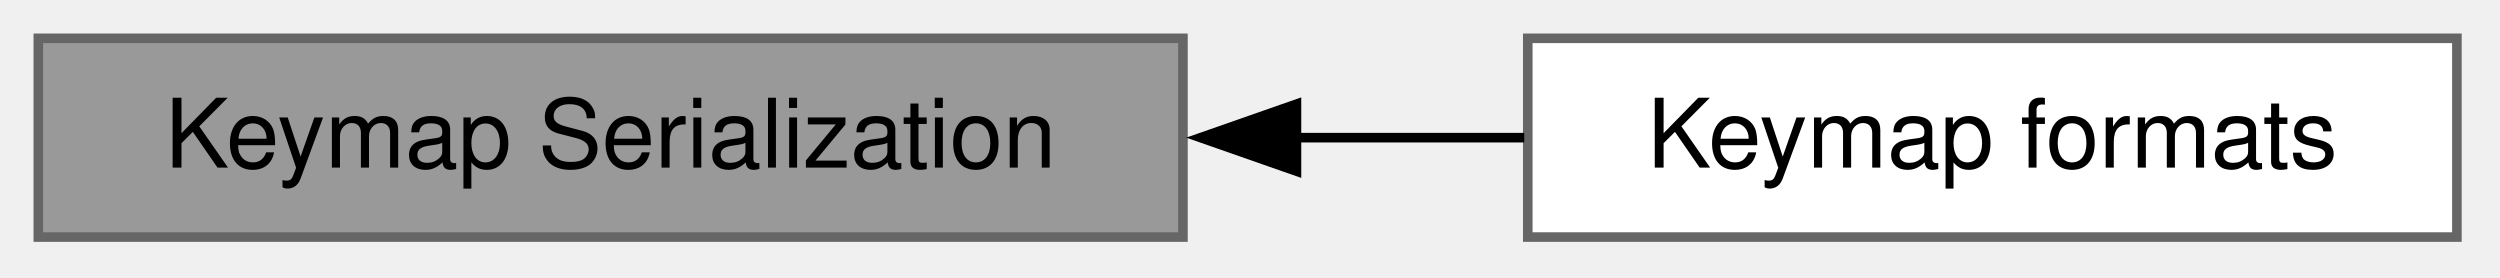
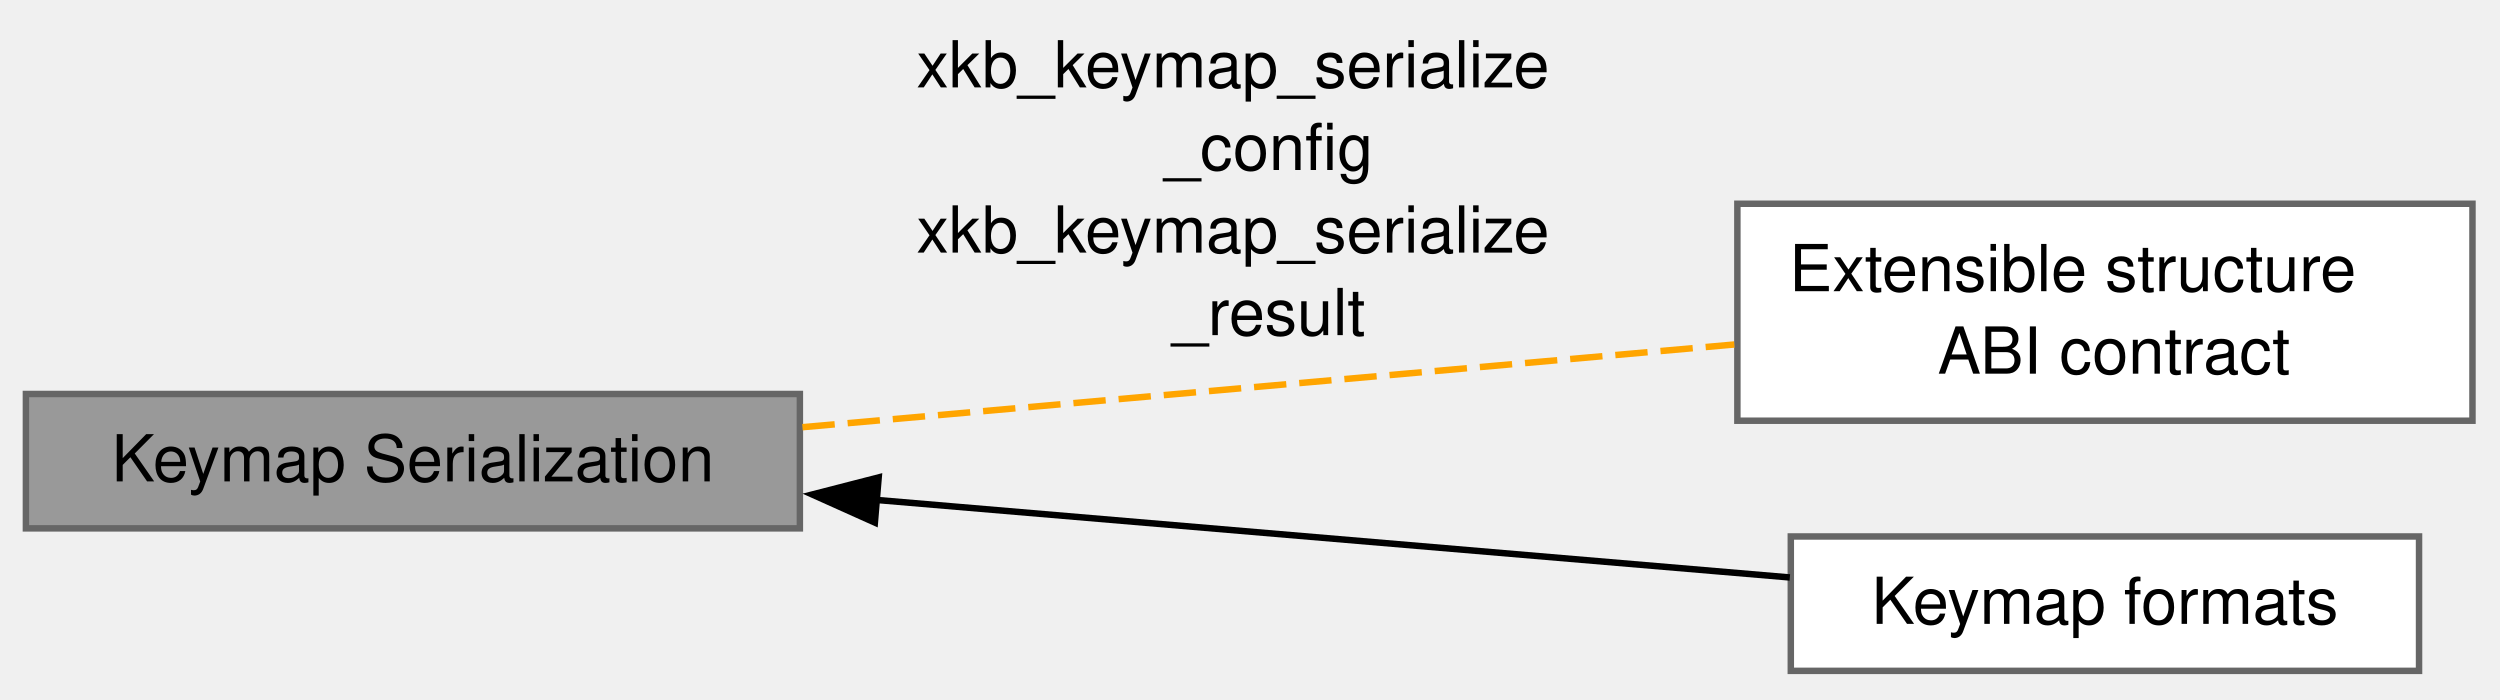
- <svg xmlns="http://www.w3.org/2000/svg" xmlns:xlink="http://www.w3.org/1999/xlink" width="261pt" height="29pt" viewBox="0.00 0.00 261.00 29.00">
-   <g id="graph0" class="graph" transform="scale(1 1) rotate(0) translate(4 24.75)">
+ <svg xmlns="http://www.w3.org/2000/svg" xmlns:xlink="http://www.w3.org/1999/xlink" width="386pt" height="108pt" viewBox="0.00 0.00 386.00 108.00">
+   <g id="graph0" class="graph" transform="scale(1 1) rotate(0) translate(4 103.58)">
+     <g id="Node000003" class="node">
+       <g id="a_Node000003">
+         <a xlink:href="group__abi-struct-contract.html" target="_top" xlink:title="Explains how extensible structures maintain ABI compatibility across library releases.">
+           <polygon fill="white" stroke="#666666" points="377.75,-72.12 264.25,-72.12 264.25,-38.62 377.75,-38.62 377.75,-72.12" />
+           <text xml:space="preserve" text-anchor="start" x="272.25" y="-58.62" font-family="Helvetica,sans-Serif" font-size="10.00">Extensible structure</text>
+           <text xml:space="preserve" text-anchor="middle" x="321" y="-45.88" font-family="Helvetica,sans-Serif" font-size="10.00"> ABI contract</text>
+         </a>
+       </g>
+     </g>
    <g id="Node000001" class="node">
      <g id="a_Node000001">
        <a xlink:title="Serializing keymaps.">
-           <polygon fill="#999999" stroke="#666666" points="119.5,-20.75 0,-20.75 0,0 119.5,0 119.5,-20.75" />
-           <text xml:space="preserve" text-anchor="middle" x="59.75" y="-7.25" font-family="Helvetica,sans-Serif" font-size="10.00">Keymap Serialization</text>
+           <polygon fill="#999999" stroke="#666666" points="119.5,-42.75 0,-42.75 0,-22 119.5,-22 119.5,-42.75" />
+           <text xml:space="preserve" text-anchor="middle" x="59.75" y="-29.25" font-family="Helvetica,sans-Serif" font-size="10.00">Keymap Serialization</text>
        </a>
      </g>
+     </g>
+     <g id="edge2" class="edge">
+       <path fill="none" stroke="orange" stroke-dasharray="5,2" d="M119.9,-37.62C163.09,-41.45 221.28,-46.62 263.77,-50.39" />
+       <text xml:space="preserve" text-anchor="start" x="137.5" y="-90.08" font-family="Helvetica,sans-Serif" font-size="10.00">xkb_keymap_serialize</text>
+       <text xml:space="preserve" text-anchor="middle" x="191.88" y="-77.33" font-family="Helvetica,sans-Serif" font-size="10.00">_config</text>
+       <text xml:space="preserve" text-anchor="start" x="137.5" y="-64.58" font-family="Helvetica,sans-Serif" font-size="10.00">xkb_keymap_serialize</text>
+       <text xml:space="preserve" text-anchor="middle" x="191.88" y="-51.83" font-family="Helvetica,sans-Serif" font-size="10.00">_result</text>
    </g>
    <g id="Node000002" class="node">
      <g id="a_Node000002">
        <a xlink:href="group__xkb__keymap__format__enum.html" target="_top" xlink:title="Keymap formats for parsing and serializing keymaps.">
-           <polygon fill="white" stroke="#666666" points="252.5,-20.75 155.5,-20.75 155.5,0 252.5,0 252.5,-20.75" />
-           <text xml:space="preserve" text-anchor="middle" x="204" y="-7.25" font-family="Helvetica,sans-Serif" font-size="10.00">Keymap formats</text>
+           <polygon fill="white" stroke="#666666" points="369.5,-20.75 272.5,-20.75 272.5,0 369.5,0 369.5,-20.75" />
+           <text xml:space="preserve" text-anchor="middle" x="321" y="-7.25" font-family="Helvetica,sans-Serif" font-size="10.00">Keymap formats</text>
        </a>
      </g>
    </g>
    <g id="edge1" class="edge">
-       <path fill="none" stroke="black" d="M131.23,-10.38C139.33,-10.38 147.43,-10.38 155.13,-10.38" />
-       <polygon fill="black" stroke="black" points="131.35,-6.88 121.35,-10.38 131.35,-13.88 131.35,-6.88" />
+       <path fill="none" stroke="black" d="M131.31,-26.39C176.09,-22.59 232.84,-17.77 272.35,-14.42" />
+       <polygon fill="black" stroke="black" points="131.08,-22.89 121.41,-27.23 131.67,-29.87 131.08,-22.89" />
    </g>
  </g>
</svg>
